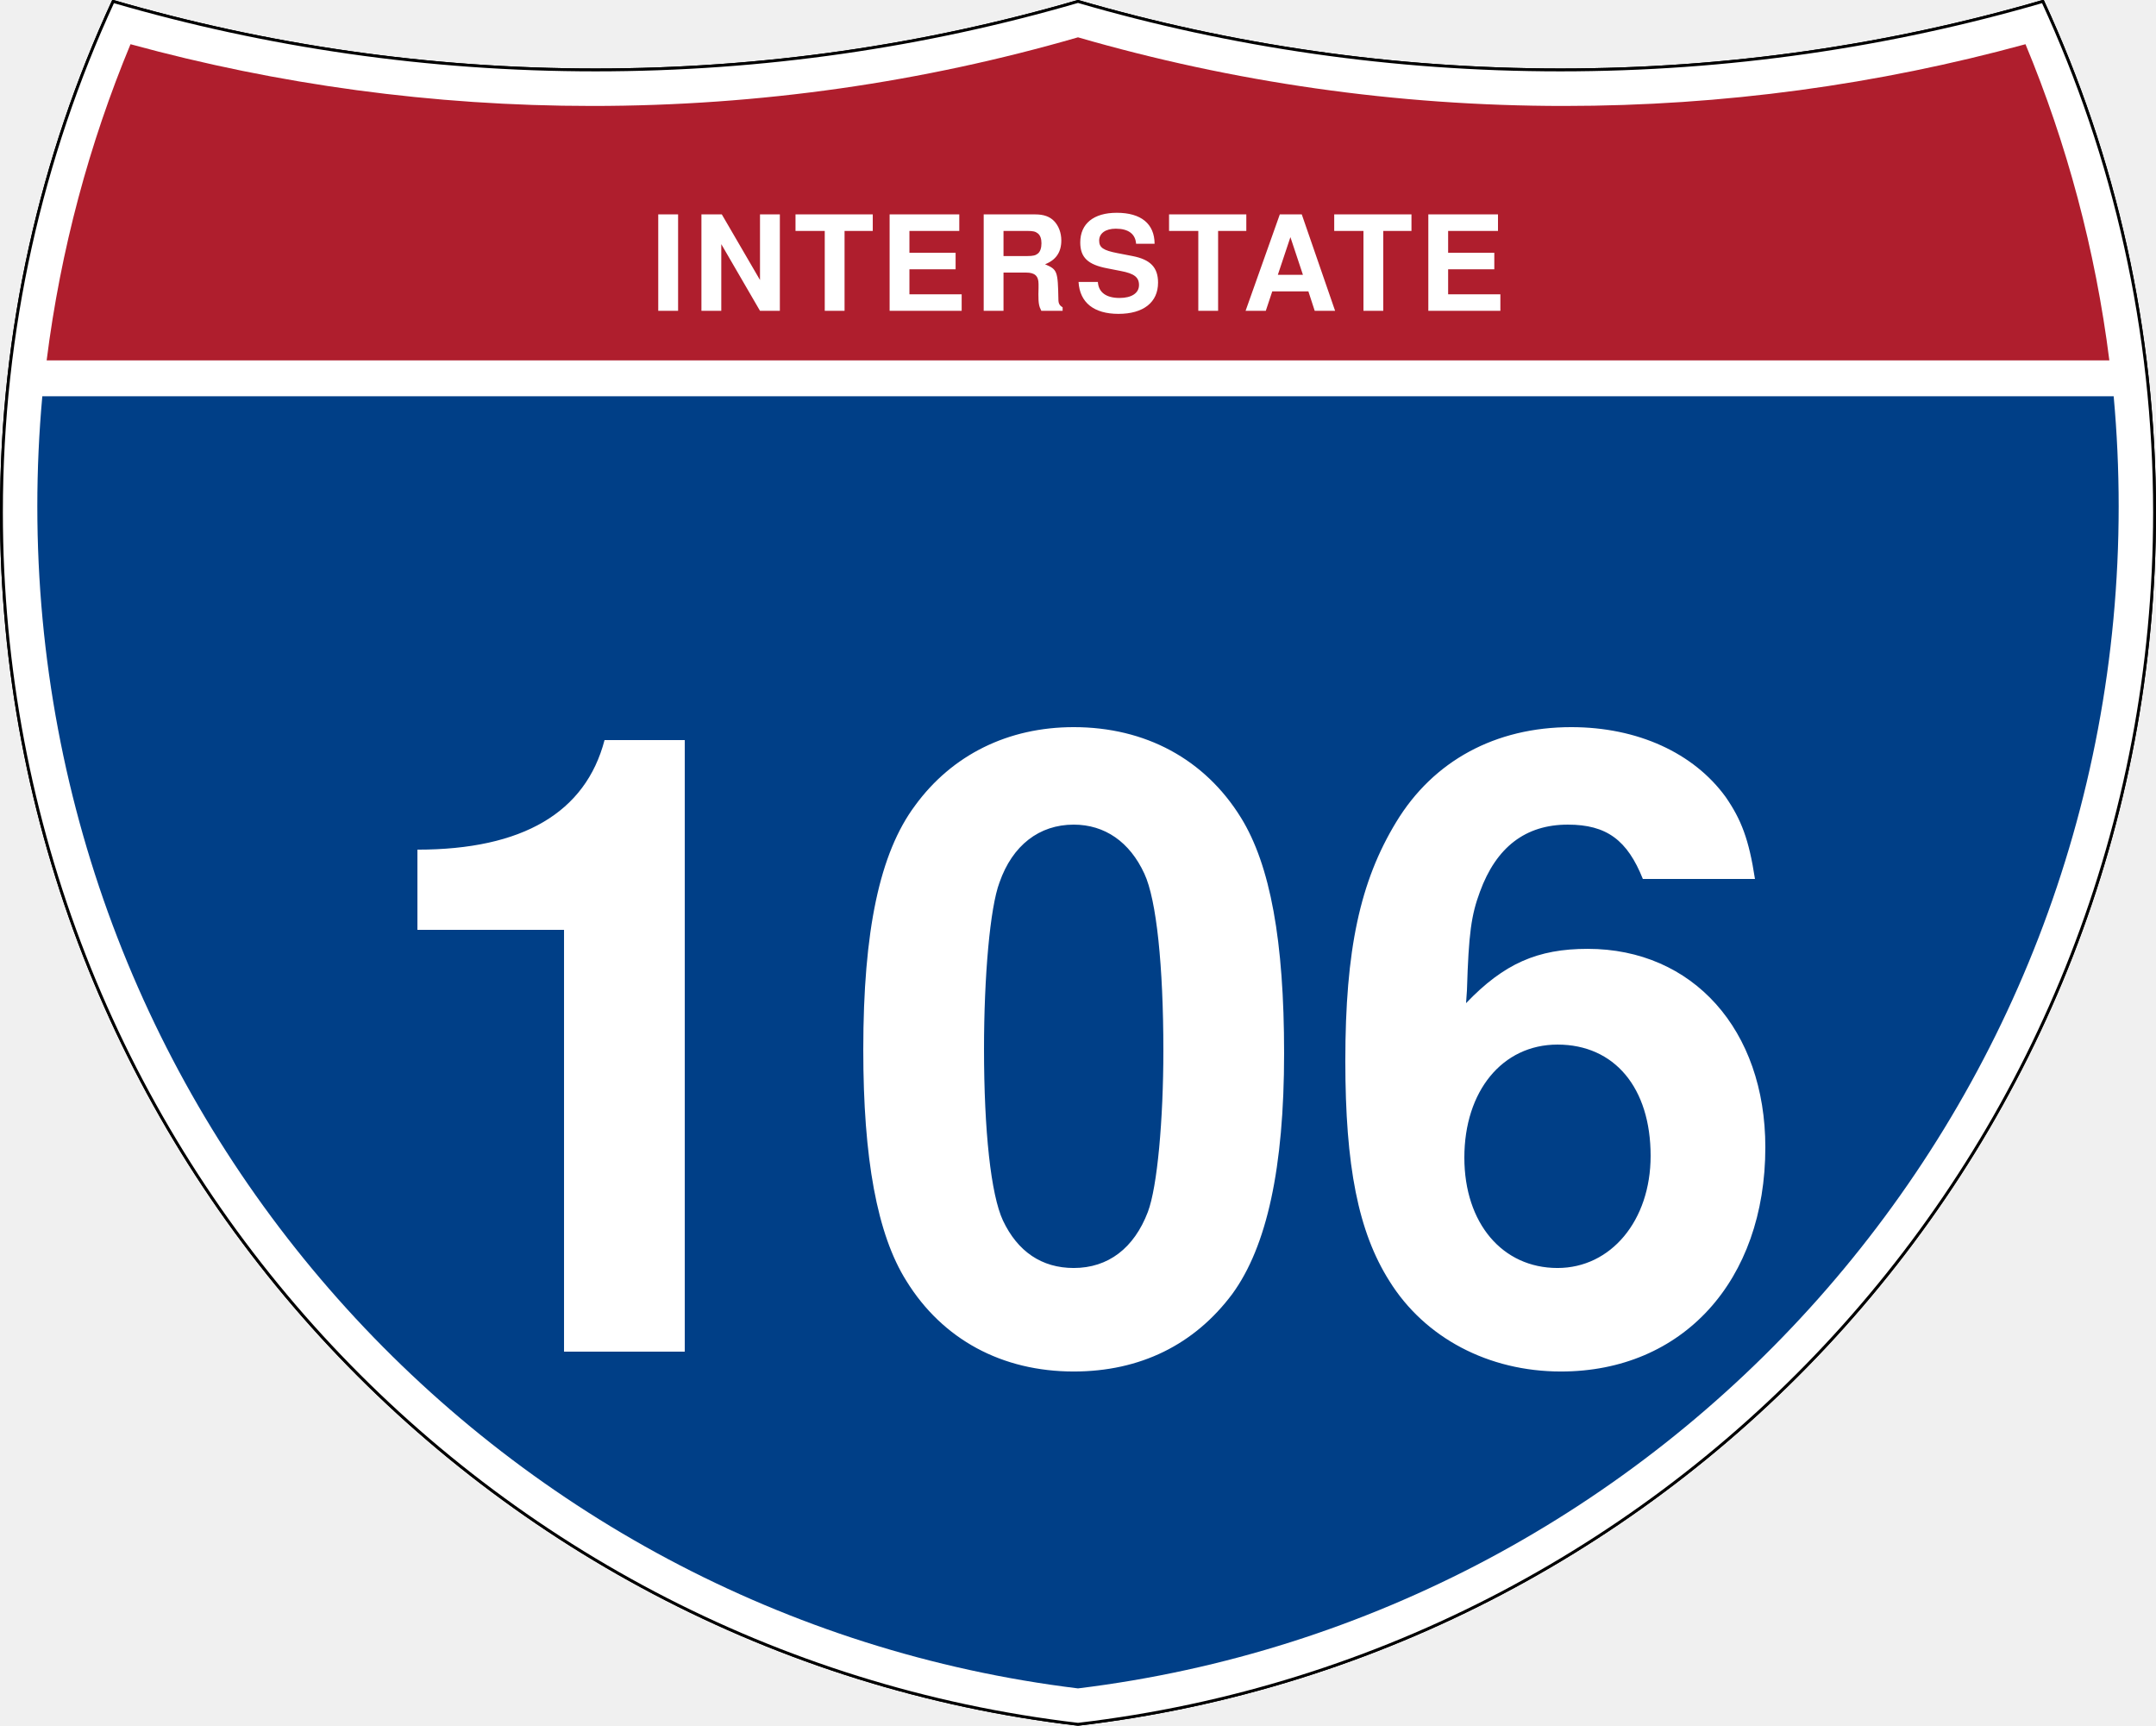
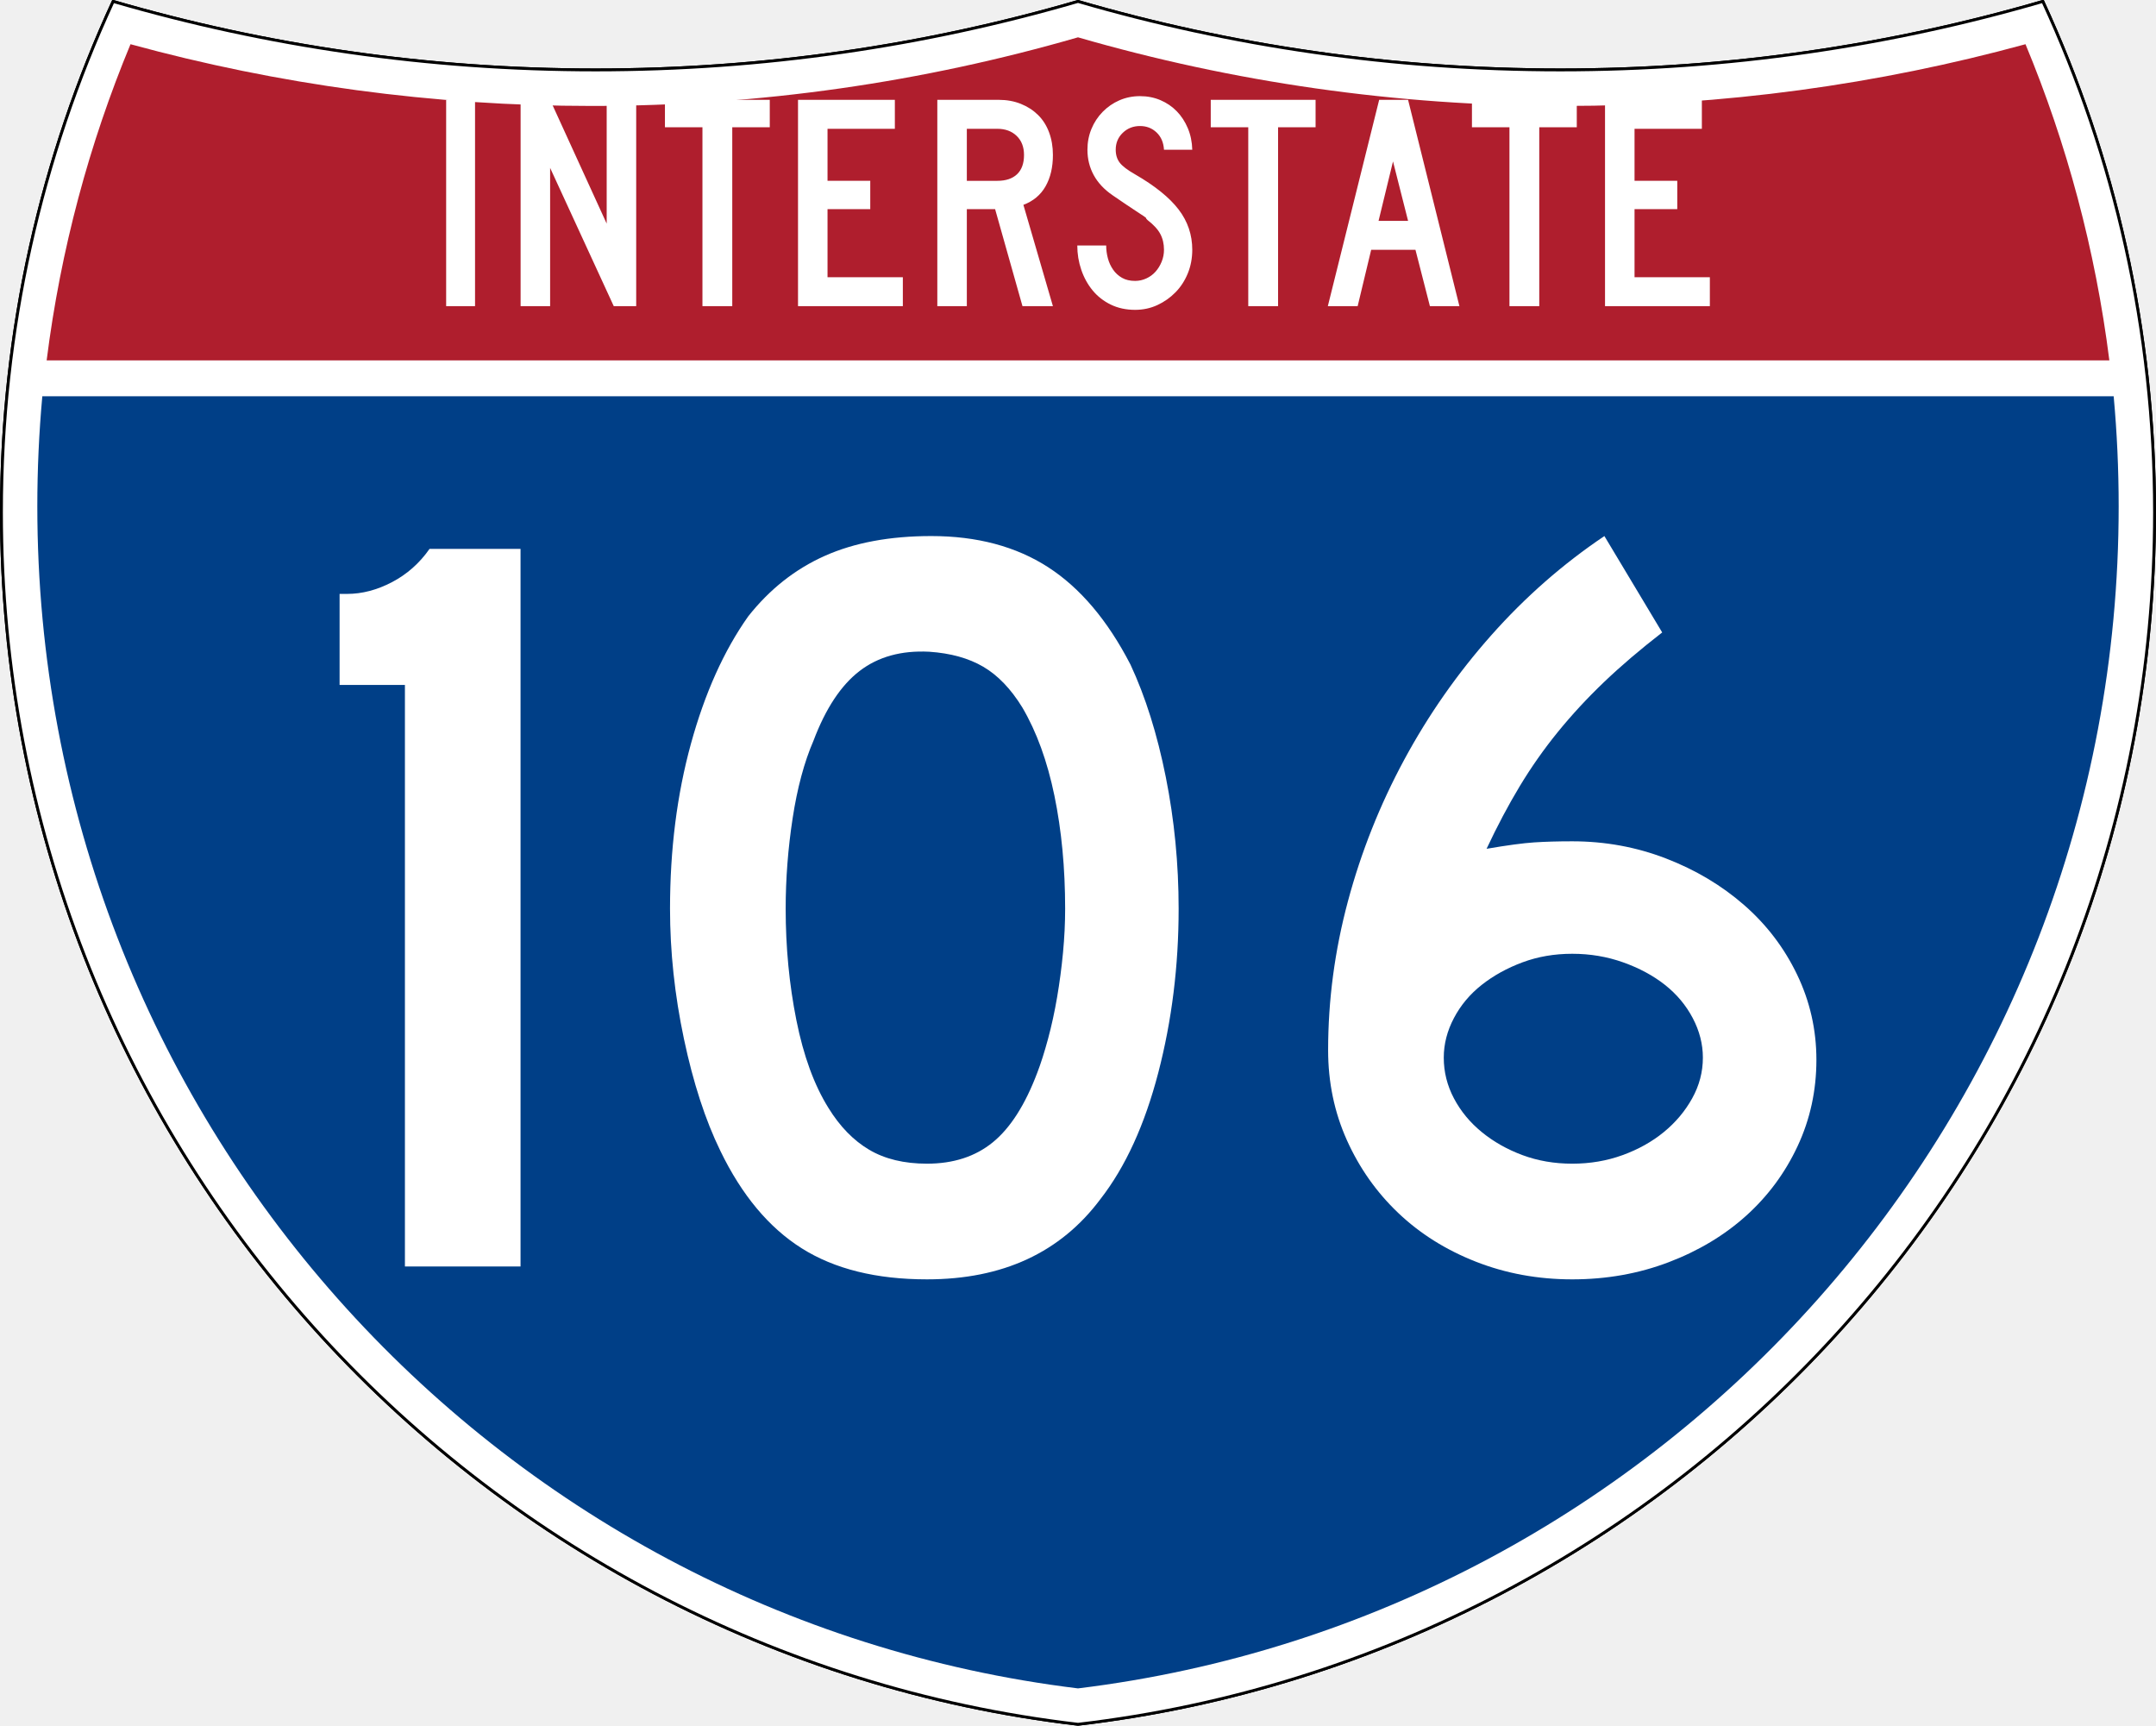
<svg xmlns="http://www.w3.org/2000/svg" width="751" height="601" viewBox="0 0 750 599.999" id="Layer_1" xml:space="preserve">
  <g transform="matrix(0.998668,0,0,0.99867,0.499334,0.398971)" id="g5" style="fill:#ffffff;fill-opacity:1;stroke:#000000;stroke-width:1;stroke-miterlimit:4;stroke-opacity:1;stroke-dasharray:none">
    <path d="M 38.915,0 C 92.236,15.525 148.625,23.85 206.958,23.85 265.291,23.85 321.679,15.525 375,4.883e-4 428.32,15.525 484.709,23.85 543.042,23.85 601.375,23.85 657.764,15.525 711.084,0 736.064,54.121 750,114.388 750,177.909 750,395.718 586.16,575.254 375,599.999 163.839,575.254 0,395.718 0,177.909 0,114.388 13.935,54.121 38.915,0 z" id="path7" style="fill:#ffffff;fill-opacity:1;stroke:#000000;stroke-width:1;stroke-miterlimit:4;stroke-opacity:1;stroke-dasharray:none" />
    <path d="M 38.915,0 C 92.236,15.525 148.625,23.85 206.958,23.85 265.291,23.85 321.679,15.525 375,4.883e-4 428.32,15.525 484.709,23.85 543.042,23.85 601.375,23.85 657.764,15.525 711.084,0 736.064,54.121 750,114.388 750,177.909 750,395.718 586.16,575.254 375,599.999 163.839,575.254 0,395.718 0,177.909 0,114.388 13.935,54.121 38.915,0 z" id="path9" style="fill:#ffffff;fill-opacity:1;stroke:#000000;stroke-width:1;stroke-linecap:round;stroke-linejoin:round;stroke-miterlimit:4;stroke-opacity:1;stroke-dasharray:none" />
  </g>
  <g transform="matrix(1.0056,0,0,1.01014,-2.10137,-3.70189)" id="g11" style="fill:#003f87;fill-opacity:1">
    <path d="m 15,177.909 c 0,-12.782 0.585,-25.427 1.729,-37.91 l 716.542,0 C 734.415,152.482 735,165.127 735,177.909 735,387.423 577.855,560.229 375,584.891 172.145,560.229 15,387.423 15,177.909 z" id="path13" style="fill:#003f87;fill-opacity:1" />
  </g>
  <g transform="matrix(1.00604,0,0,1.02708,-2.2645,-3.1523)" id="g15" style="fill:#af1e2d;fill-opacity:1">
    <path d="m 47.378,17.943 c 50.892,13.635 104.388,20.906 159.582,20.906 58.261,0 114.629,-8.101 168.04,-23.238 53.411,15.137 109.779,23.238 168.04,23.238 55.194,0 108.69,-7.271 159.581,-20.906 14.262,33.625 24.164,69.546 28.996,107.056 l -713.235,0 C 23.215,87.489 33.116,51.567 47.378,17.943 z" id="path17" style="fill:#af1e2d;fill-opacity:1" />
  </g>
-   <text x="375" y="108" text-anchor="middle" font-family="'Arial Narrow','Helvetica Neue Condensed',Helvetica,Arial,sans-serif" font-weight="bold" font-size="46" letter-spacing="2" fill="#ffffff">INTERSTATE</text>
-   <text x="375" y="470" text-anchor="middle" font-family="'Arial Narrow','Helvetica Neue Condensed',Helvetica,Arial,sans-serif" font-weight="bold" font-size="300" fill="#ffffff">106</text>
+   <path fill="#fff" d="M108.869 112.812V50.416h8.741v62.395h-8.741zm50.701 0-19.25-41.814v41.814h-8.928V50.416h8.928l17.11 37.437V50.416h8.928v62.395h-6.789zm35.847-54.105v54.105h-9.019V58.706h-11.346v-8.29h31.712v8.29h-11.346zm19.889 54.105V50.416h29.294v8.756H224.234v15.736h12.927v8.569H224.234v20.582h22.784v8.753h-31.712zm67.899 0-8.278-29.335h-8.554v29.335h-8.928V50.416h18.6c2.418 0 4.634.404 6.649 1.211 2.015.807 3.751 1.925 5.208 3.354 1.457 1.429 2.573 3.183 3.347 5.262.775 2.079 1.162 4.361 1.162 6.845-0 3.725-.744 6.891-2.232 9.499-1.488 2.608-3.72 4.47-6.696 5.586l8.928 30.639h-9.207zm.465-45.724c-0-2.421-.744-4.346-2.232-5.773-1.488-1.428-3.441-2.141-5.859-2.141h-9.207v15.736h9.207c2.603 0 4.603-.667 5.998-2.002 1.395-1.335 2.093-3.274 2.093-5.819zm50.894 28.681c-0 2.546-.449 4.921-1.348 7.125-.899 2.203-2.138 4.112-3.719 5.727-1.581 1.614-3.41 2.903-5.487 3.865-2.077.962-4.325 1.444-6.743 1.444-2.728 0-5.177-.528-7.346-1.583-2.169-1.055-3.998-2.483-5.486-4.283-1.488-1.8-2.635-3.88-3.441-6.24-.806-2.36-1.209-4.812-1.209-7.356h8.741c-0 1.304.17 2.591.511 3.864.341 1.272.867 2.421 1.581 3.446.713 1.025 1.612 1.848 2.698 2.468 1.085.621 2.402.931 3.952.931 1.179 0 2.311-.248 3.396-.745 1.085-.496 2.015-1.179 2.79-2.049.775-.87 1.394-1.879 1.859-3.027.464-1.148.697-2.344.697-3.587-0-1.8-.372-3.398-1.115-4.794-.744-1.396-2.045-2.809-3.905-4.237-.31-.311-.434-.482-.372-.513.062-.031-.123-.202-.558-.512-.434-.31-1.349-.915-2.744-1.816-1.395-.901-3.674-2.437-6.835-4.608-2.541-1.739-4.447-3.773-5.719-6.102-1.271-2.328-1.907-4.889-1.907-7.682 0-2.236.403-4.331 1.209-6.286.806-1.955 1.937-3.678 3.394-5.168 1.457-1.49 3.146-2.654 5.069-3.493 1.922-.838 3.999-1.258 6.229-1.258 2.233 0 4.294.404 6.185 1.211 1.891.807 3.534 1.925 4.928 3.354 1.394 1.429 2.51 3.136 3.347 5.123.837 1.987 1.287 4.159 1.349 6.518h-8.557c-.123-2.173-.867-3.911-2.231-5.215-1.364-1.303-3.039-1.955-5.023-1.955-2.045 0-3.781.683-5.206 2.049-1.426 1.366-2.138 3.073-2.138 5.121-0 1.552.403 2.855 1.209 3.911.806 1.055 2.356 2.235 4.649 3.538 6.015 3.477 10.401 7.015 13.16 10.616 2.759 3.601 4.138 7.667 4.138 12.199zm25.956-37.062v54.105h-9.019V58.706h-11.346v-8.29H371.867v8.29h-11.346zm45.928 54.105-4.371-17.043h-13.393l-4.09 17.043h-9.022l15.53-62.395h8.744l15.53 62.395h-8.928zM395.289 69.042l-4.371 17.973h8.928l-4.558-17.973zm44.242-10.336v54.105h-9.019V58.706h-11.346v-8.29h31.712v8.29h-11.346zm19.889 54.105V50.416h29.294v8.756h-20.366v15.736h12.927v8.569h-12.927v20.582h22.784v8.753h-31.712z" transform="translate(375.000,70.500) scale(1.15) translate(-300.000,-81.614)" />
+   <g transform="translate(375.000,315.000) scale(1) translate(-375.000,-315.000)">
+     <path fill="#fff" d="M 291.254,440.389 L 291.254,238.119 L 268.529,238.119 L 268.529,206.459 L 271.132,206.459 C 276.346,206.46 281.56,205.094 286.775,202.361 C 291.989,199.629 296.335,195.778 299.814,190.806 L 331.473,190.806 L 331.473,440.389 L 291.254,440.389 z " transform="translate(-150.396,0)" />
+     <path fill="#fff" d="M 388.466,315.967 C 388.466,335.838 386.107,354.837 381.39,372.965 C 376.672,391.094 369.967,405.747 361.274,416.925 C 347.367,435.546 327.254,444.856 300.933,444.856 C 283.298,444.856 268.77,441.256 257.349,434.057 C 245.928,426.857 236.492,415.557 229.042,400.158 C 223.828,389.479 219.607,376.505 216.379,361.234 C 213.15,345.963 211.536,330.874 211.536,315.967 C 211.536,295.361 213.957,276.242 218.8,258.61 C 223.643,240.978 230.285,226.202 238.728,214.28 C 246.178,204.845 255.056,197.829 265.363,193.233 C 275.67,188.637 288.023,186.338 302.422,186.338 C 318.315,186.338 331.848,189.94 343.023,197.143 C 354.198,204.347 363.76,215.645 371.71,231.037 C 376.924,242.215 381.02,255.254 383.999,270.154 C 386.977,285.054 388.466,300.325 388.466,315.967 L 388.466,315.967 z M 348.986,315.967 C 348.985,301.817 347.744,288.72 345.263,276.673 C 342.78,264.627 339.054,254.383 334.082,245.94 C 330.111,239.483 325.581,234.766 320.492,231.787 C 315.403,228.809 309.133,227.07 301.684,226.569 C 291.998,226.077 283.927,228.312 277.47,233.276 C 271.013,238.24 265.674,246.312 261.452,257.49 C 258.224,264.94 255.803,273.941 254.188,284.495 C 252.574,295.048 251.767,305.539 251.767,315.967 C 251.767,329.381 253.008,342.297 255.49,354.714 C 257.972,367.132 261.695,377.312 266.659,385.254 C 270.638,391.711 275.357,396.554 280.818,399.782 C 286.278,403.011 292.983,404.625 300.933,404.625 C 310.118,404.625 317.754,402.143 323.84,397.179 C 329.925,392.215 335.079,384.144 339.3,372.965 C 340.543,369.737 341.786,365.826 343.029,361.234 C 344.271,356.641 345.327,351.798 346.195,346.706 C 347.062,341.613 347.744,336.459 348.241,331.245 C 348.737,326.031 348.985,320.938 348.986,315.967 L 348.986,315.967 z " transform="translate(21.542,0)" />
+     <path fill="#fff" d="M 384.93,368.499 C 384.929,379.178 382.756,389.172 378.41,398.482 C 374.064,407.793 368.103,415.864 360.528,422.696 C 352.953,429.528 343.952,434.93 333.524,438.901 C 323.096,442.873 311.921,444.858 300,444.858 C 288.079,444.858 276.902,442.81 266.47,438.714 C 256.038,434.618 247.037,428.968 239.466,421.764 C 231.895,414.561 225.936,406.116 221.59,396.431 C 217.244,386.745 215.071,376.317 215.071,365.146 C 215.071,347.761 217.367,330.5 221.959,313.365 C 226.552,296.229 233.07,279.839 241.512,264.192 C 249.955,248.547 260.074,234.081 271.87,220.795 C 283.666,207.51 296.768,196.025 311.175,186.339 L 331.284,219.863 C 323.584,225.828 316.817,231.603 310.981,237.188 C 305.146,242.774 299.807,248.547 294.964,254.507 C 290.121,260.468 285.714,266.739 281.743,273.321 C 277.772,279.903 273.922,287.165 270.193,295.108 C 277.401,293.873 282.927,293.13 286.773,292.88 C 290.62,292.63 295.028,292.505 300,292.504 C 311.421,292.505 322.285,294.492 332.592,298.467 C 342.898,302.442 351.962,307.844 359.784,314.672 C 367.605,321.501 373.751,329.572 378.222,338.886 C 382.694,348.2 384.929,358.071 384.93,368.499 L 384.93,368.499 z M 345.437,367.749 C 345.437,363.035 344.259,358.443 341.902,353.971 C 339.545,349.5 336.318,345.65 332.222,342.421 C 328.126,339.193 323.283,336.586 317.694,334.6 C 312.105,332.615 306.207,331.622 300,331.622 C 293.793,331.622 288.02,332.615 282.681,334.6 C 277.342,336.586 272.622,339.193 268.522,342.421 C 264.422,345.65 261.194,349.5 258.837,353.971 C 256.48,358.443 255.301,363.035 255.302,367.749 C 255.301,372.721 256.48,377.44 258.837,381.908 C 261.194,386.376 264.422,390.286 268.522,393.64 C 272.622,396.993 277.342,399.663 282.681,401.648 C 288.02,403.634 293.793,404.627 300,404.627 C 306.207,404.627 312.042,403.634 317.507,401.648 C 322.971,399.663 327.751,396.993 331.847,393.64 C 335.943,390.286 339.232,386.376 341.714,381.908 C 344.196,377.44 345.437,372.721 345.437,367.749 L 345.437,367.749 z " transform="translate(246.937,0)" />
+   </g>
</svg>
